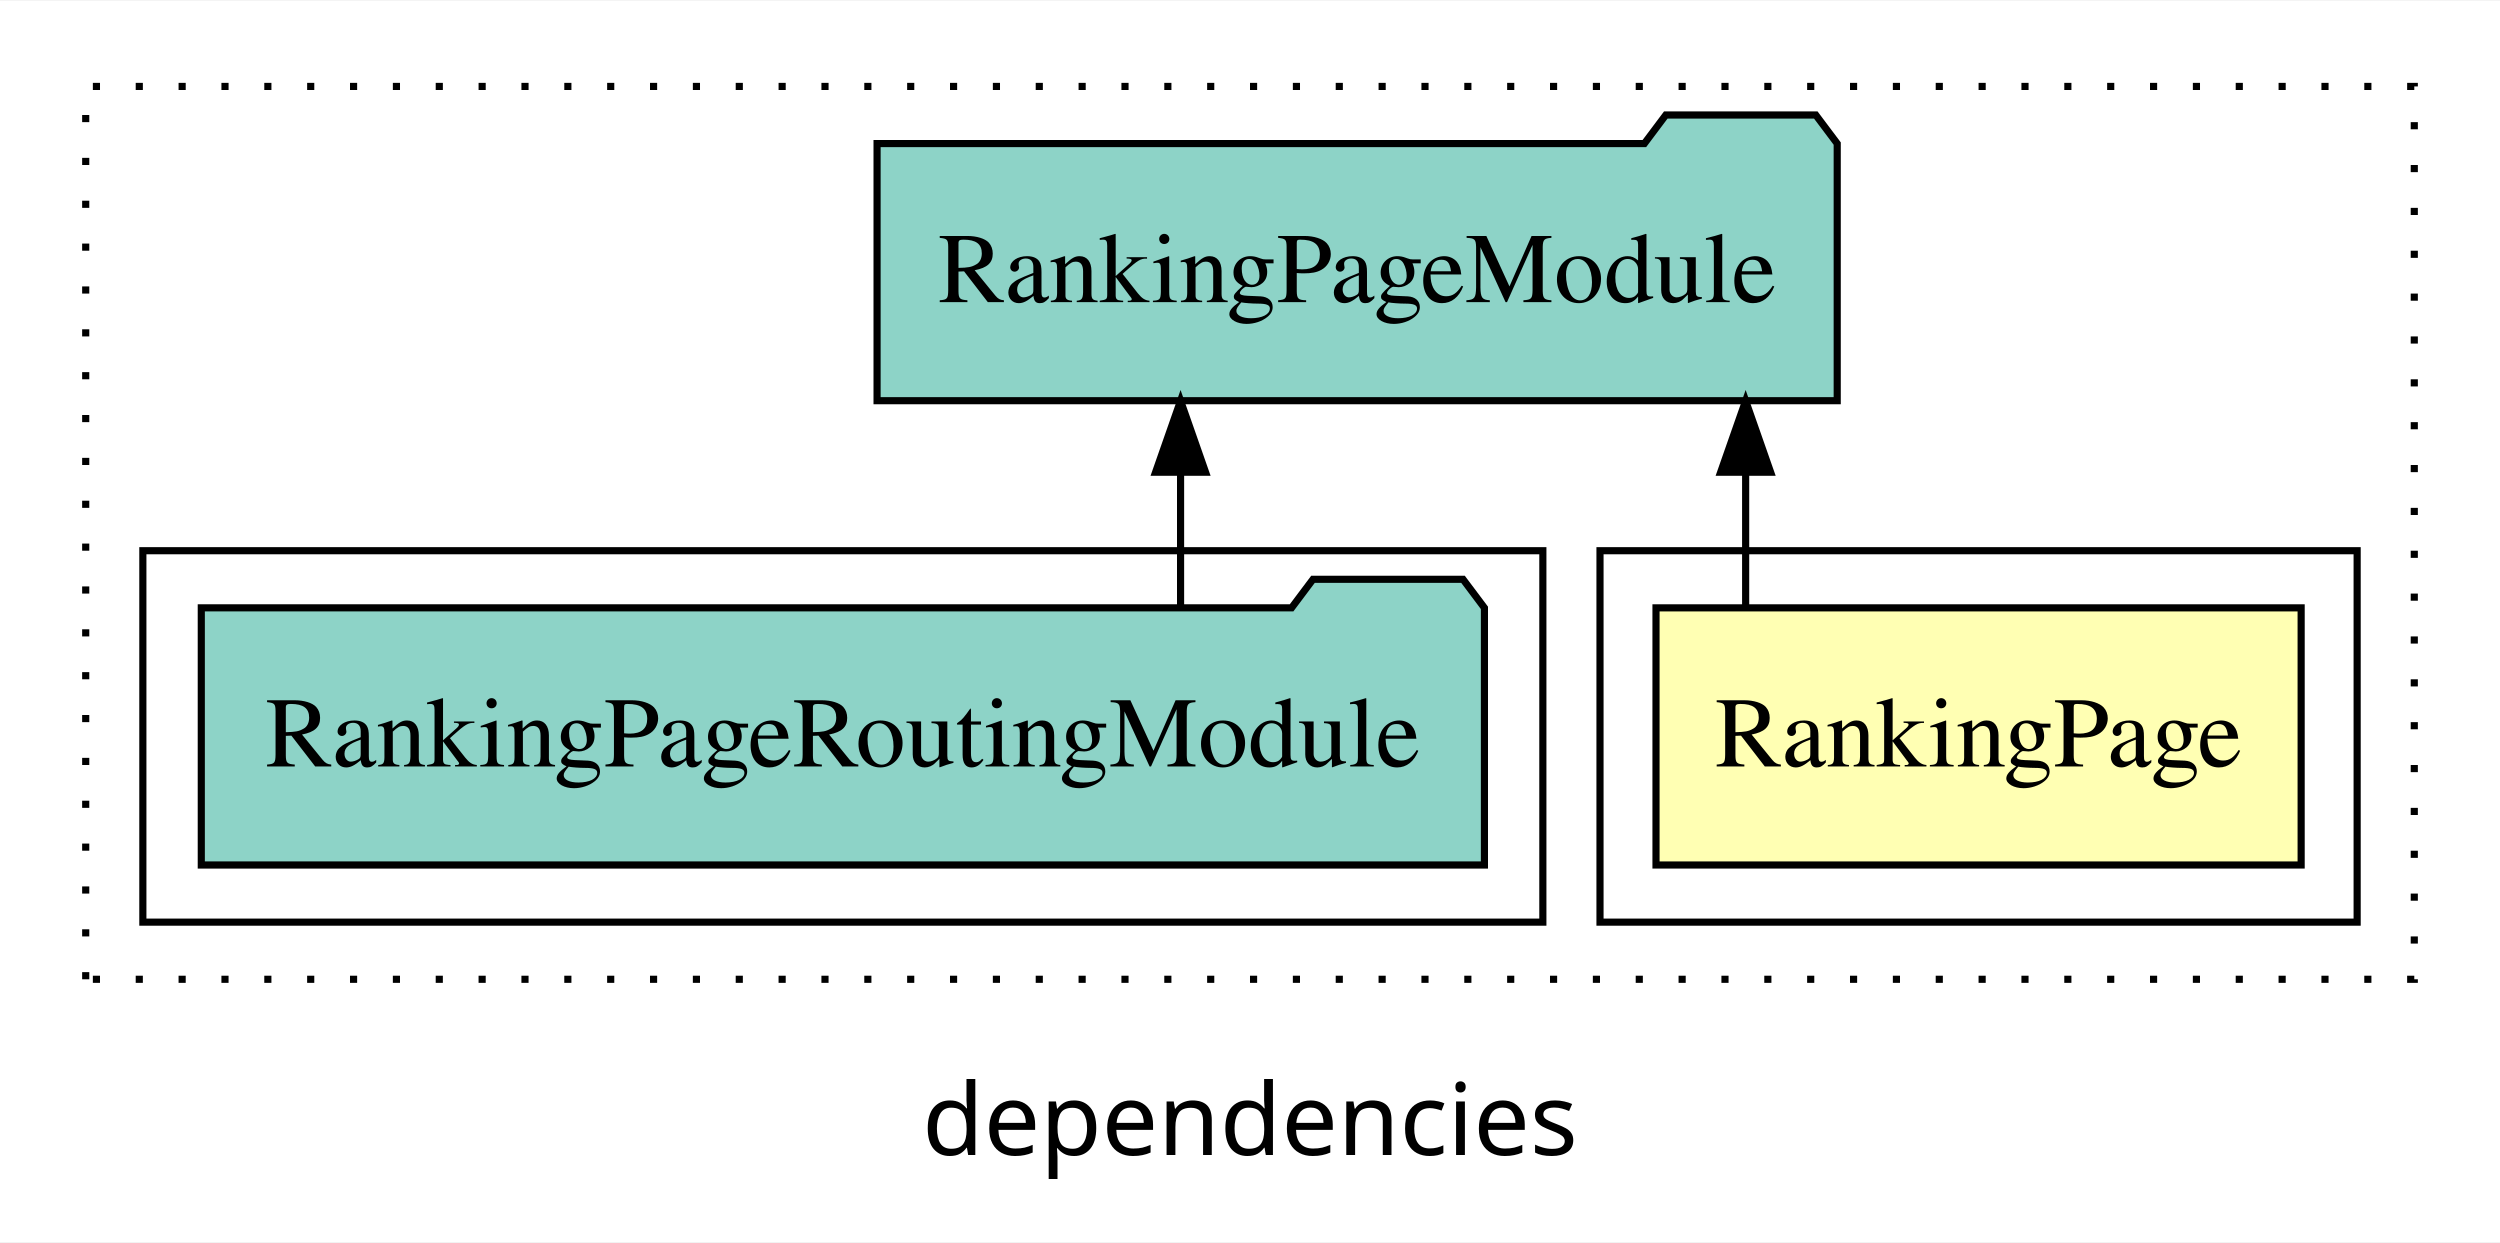
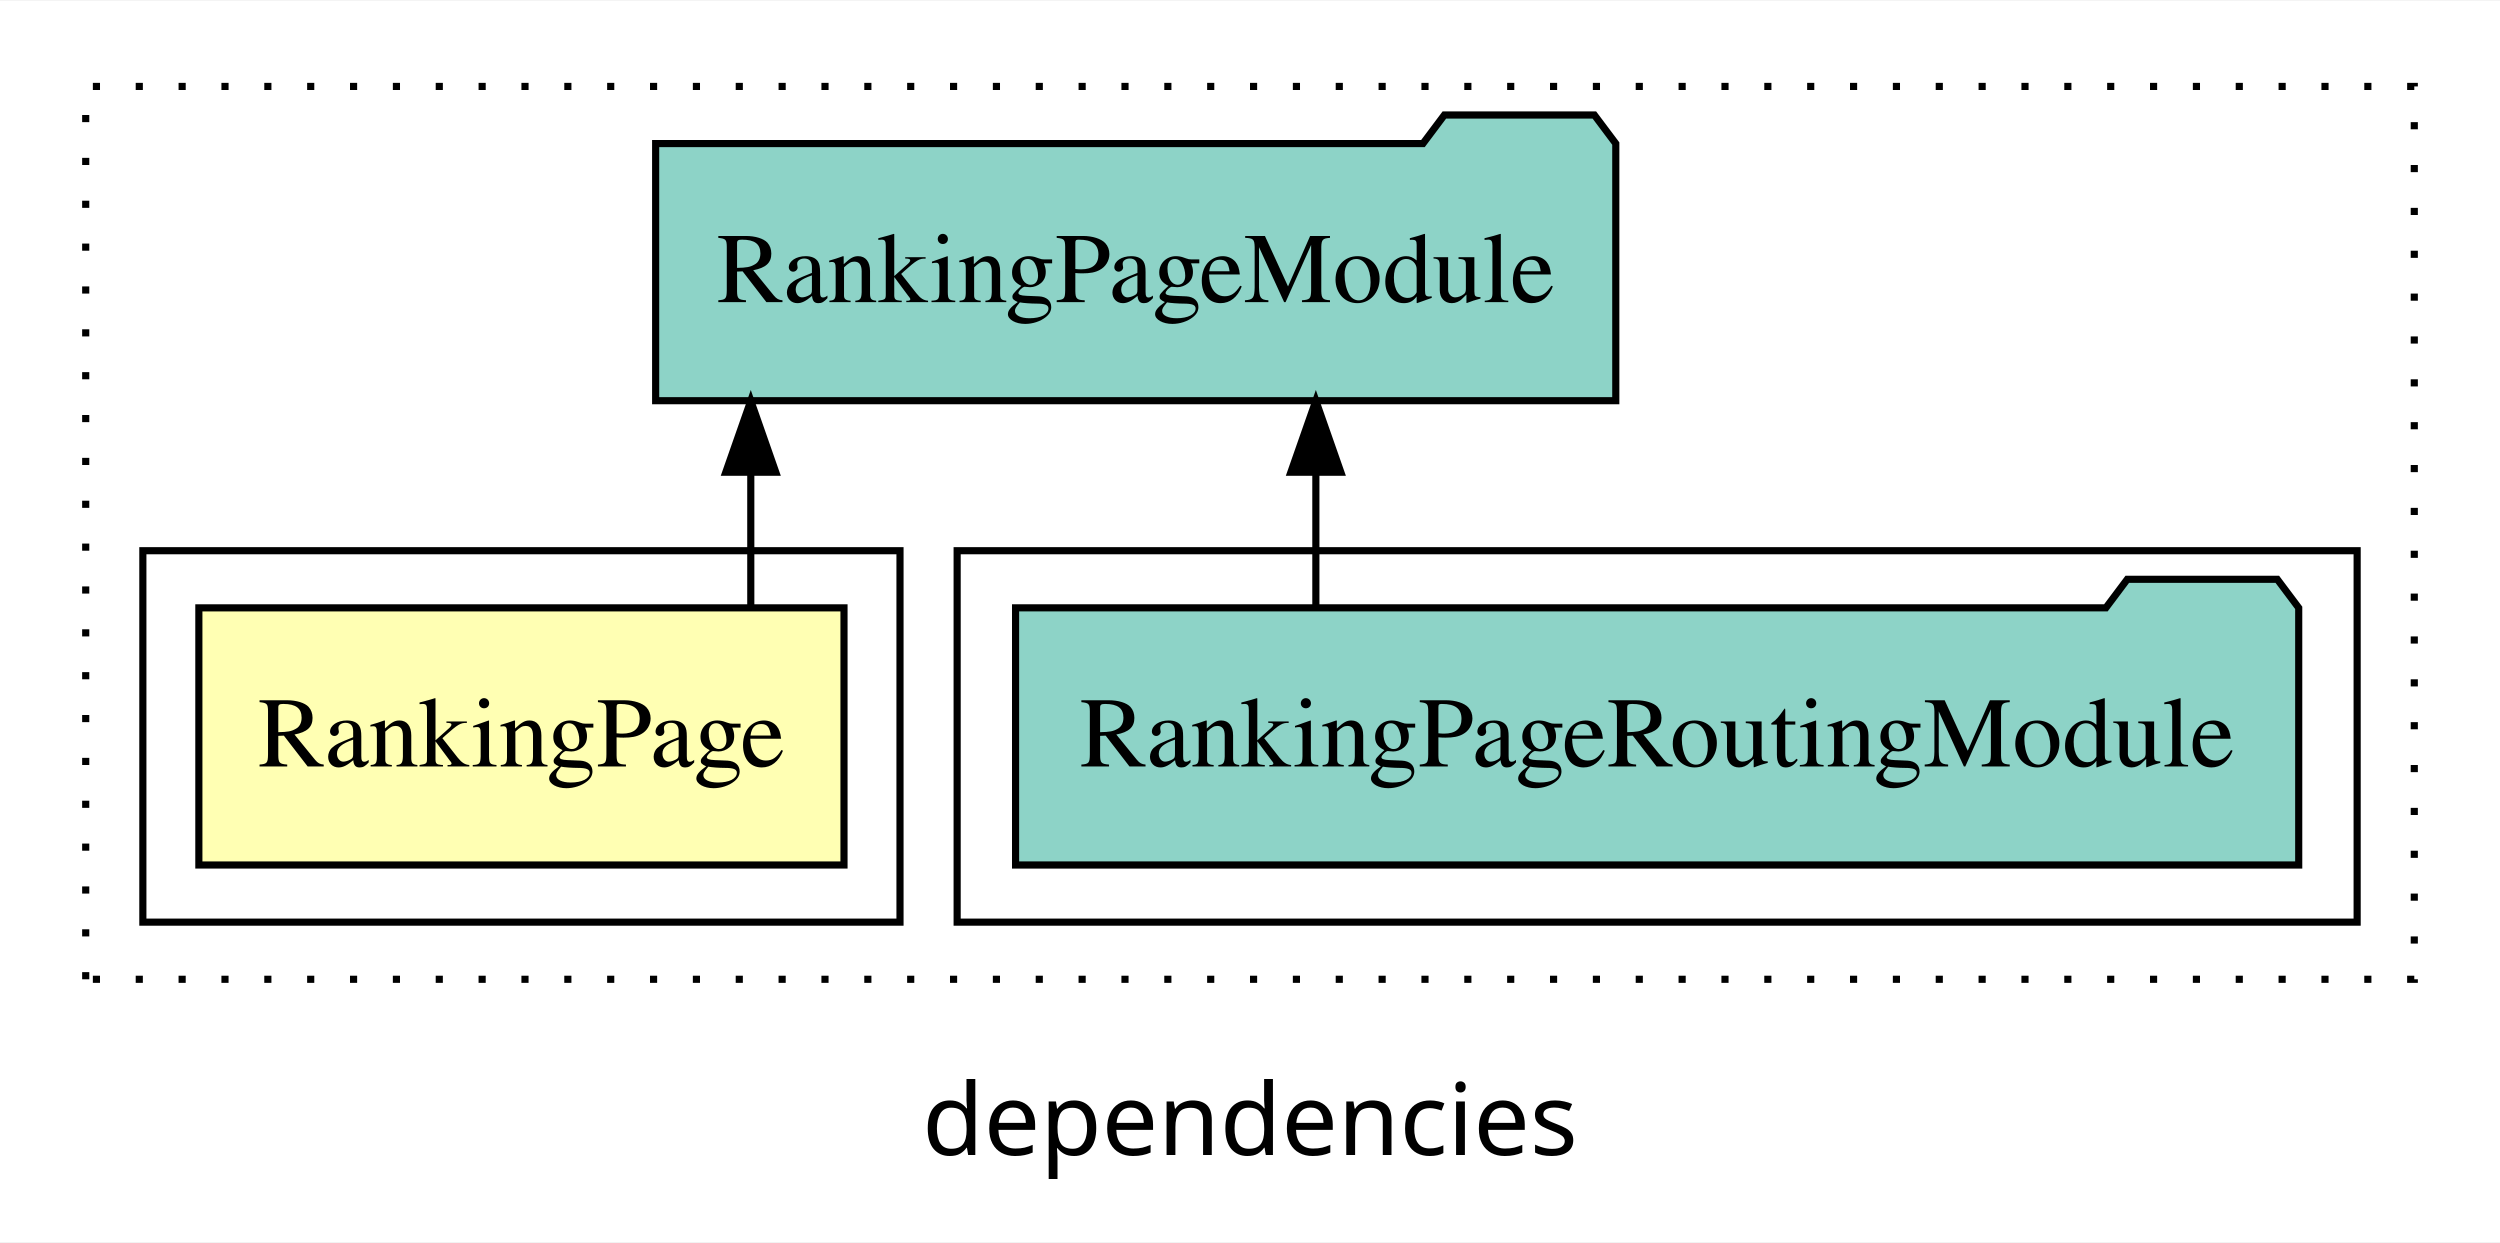
<svg xmlns="http://www.w3.org/2000/svg" width="350pt" height="174pt" viewBox="0.00 0.00 350.00 173.80">
  <g id="graph0" class="graph" transform="scale(1 1) rotate(0) translate(4 169.8)">
    <polygon fill="white" stroke="transparent" points="-4,4 -4,-169.8 346,-169.8 346,4 -4,4" />
    <text text-anchor="middle" x="171" y="-8.2" font-family="sans-serif" font-size="14.00">dependencies</text>
    <g id="clust1" class="cluster">
      <polygon fill="none" stroke="black" stroke-dasharray="1,5" points="8,-32.8 8,-157.8 334,-157.8 334,-32.8 8,-32.8" />
    </g>
+     <g id="clust4" class="cluster">
+       <polygon fill="none" stroke="black" points="130,-40.8 130,-92.8 326,-92.8 326,-40.8 130,-40.8" />
+     </g>
    <g id="clust2" class="cluster">
-       <polygon fill="none" stroke="black" points="220,-40.8 220,-92.8 326,-92.8 326,-40.8 220,-40.8" />
-     </g>
-     <g id="clust4" class="cluster">
-       <polygon fill="none" stroke="black" points="16,-40.8 16,-92.8 212,-92.8 212,-40.8 16,-40.8" />
+       <polygon fill="none" stroke="black" points="16,-40.8 16,-92.8 122,-92.8 122,-40.8 16,-40.8" />
    </g>
    <g id="node1" class="node">
-       <polygon fill="#ffffb3" stroke="black" points="318.16,-84.8 227.84,-84.8 227.84,-48.8 318.16,-48.8 318.16,-84.8" />
-       <text text-anchor="middle" x="273" y="-62.6" font-family="Times,serif" font-size="14.00">RankingPage</text>
+       <polygon fill="#ffffb3" stroke="black" points="114.16,-84.8 23.84,-84.8 23.84,-48.8 114.16,-48.8 114.16,-84.8" />
+       <text text-anchor="middle" x="69" y="-62.6" font-family="Times,serif" font-size="14.00">RankingPage</text>
    </g>
    <g id="node2" class="node">
-       <polygon fill="#8dd3c7" stroke="black" points="253.21,-149.8 250.21,-153.8 229.21,-153.8 226.21,-149.8 118.79,-149.8 118.79,-113.8 253.21,-113.8 253.21,-149.8" />
-       <text text-anchor="middle" x="186" y="-127.6" font-family="Times,serif" font-size="14.00">RankingPageModule</text>
+       <polygon fill="#8dd3c7" stroke="black" points="222.21,-149.8 219.21,-153.8 198.21,-153.8 195.21,-149.8 87.79,-149.8 87.79,-113.8 222.21,-113.8 222.21,-149.8" />
+       <text text-anchor="middle" x="155" y="-127.6" font-family="Times,serif" font-size="14.00">RankingPageModule</text>
    </g>
    <g id="edge1" class="edge">
-       <path fill="none" stroke="black" d="M240.39,-84.91C240.39,-84.91 240.39,-103.79 240.39,-103.79" />
-       <polygon fill="black" stroke="black" points="236.89,-103.79 240.39,-113.79 243.89,-103.79 236.89,-103.79" />
+       <path fill="none" stroke="black" d="M101.11,-84.91C101.11,-84.91 101.11,-103.79 101.11,-103.79" />
+       <polygon fill="black" stroke="black" points="97.61,-103.79 101.11,-113.79 104.61,-103.79 97.61,-103.79" />
    </g>
    <g id="node3" class="node">
-       <polygon fill="#8dd3c7" stroke="black" points="203.82,-84.8 200.82,-88.8 179.82,-88.8 176.82,-84.8 24.18,-84.8 24.18,-48.8 203.82,-48.8 203.82,-84.8" />
-       <text text-anchor="middle" x="114" y="-62.6" font-family="Times,serif" font-size="14.00">RankingPageRoutingModule</text>
+       <polygon fill="#8dd3c7" stroke="black" points="317.82,-84.8 314.82,-88.8 293.82,-88.8 290.82,-84.8 138.18,-84.8 138.18,-48.8 317.82,-48.8 317.82,-84.8" />
+       <text text-anchor="middle" x="228" y="-62.6" font-family="Times,serif" font-size="14.00">RankingPageRoutingModule</text>
    </g>
    <g id="edge2" class="edge">
-       <path fill="none" stroke="black" d="M161.28,-84.91C161.28,-84.91 161.28,-103.79 161.28,-103.79" />
-       <polygon fill="black" stroke="black" points="157.78,-103.79 161.28,-113.79 164.78,-103.79 157.78,-103.79" />
+       <path fill="none" stroke="black" d="M180.22,-84.91C180.22,-84.91 180.22,-103.79 180.22,-103.79" />
+       <polygon fill="black" stroke="black" points="176.72,-103.79 180.22,-113.79 183.72,-103.79 176.72,-103.79" />
    </g>
  </g>
</svg>
